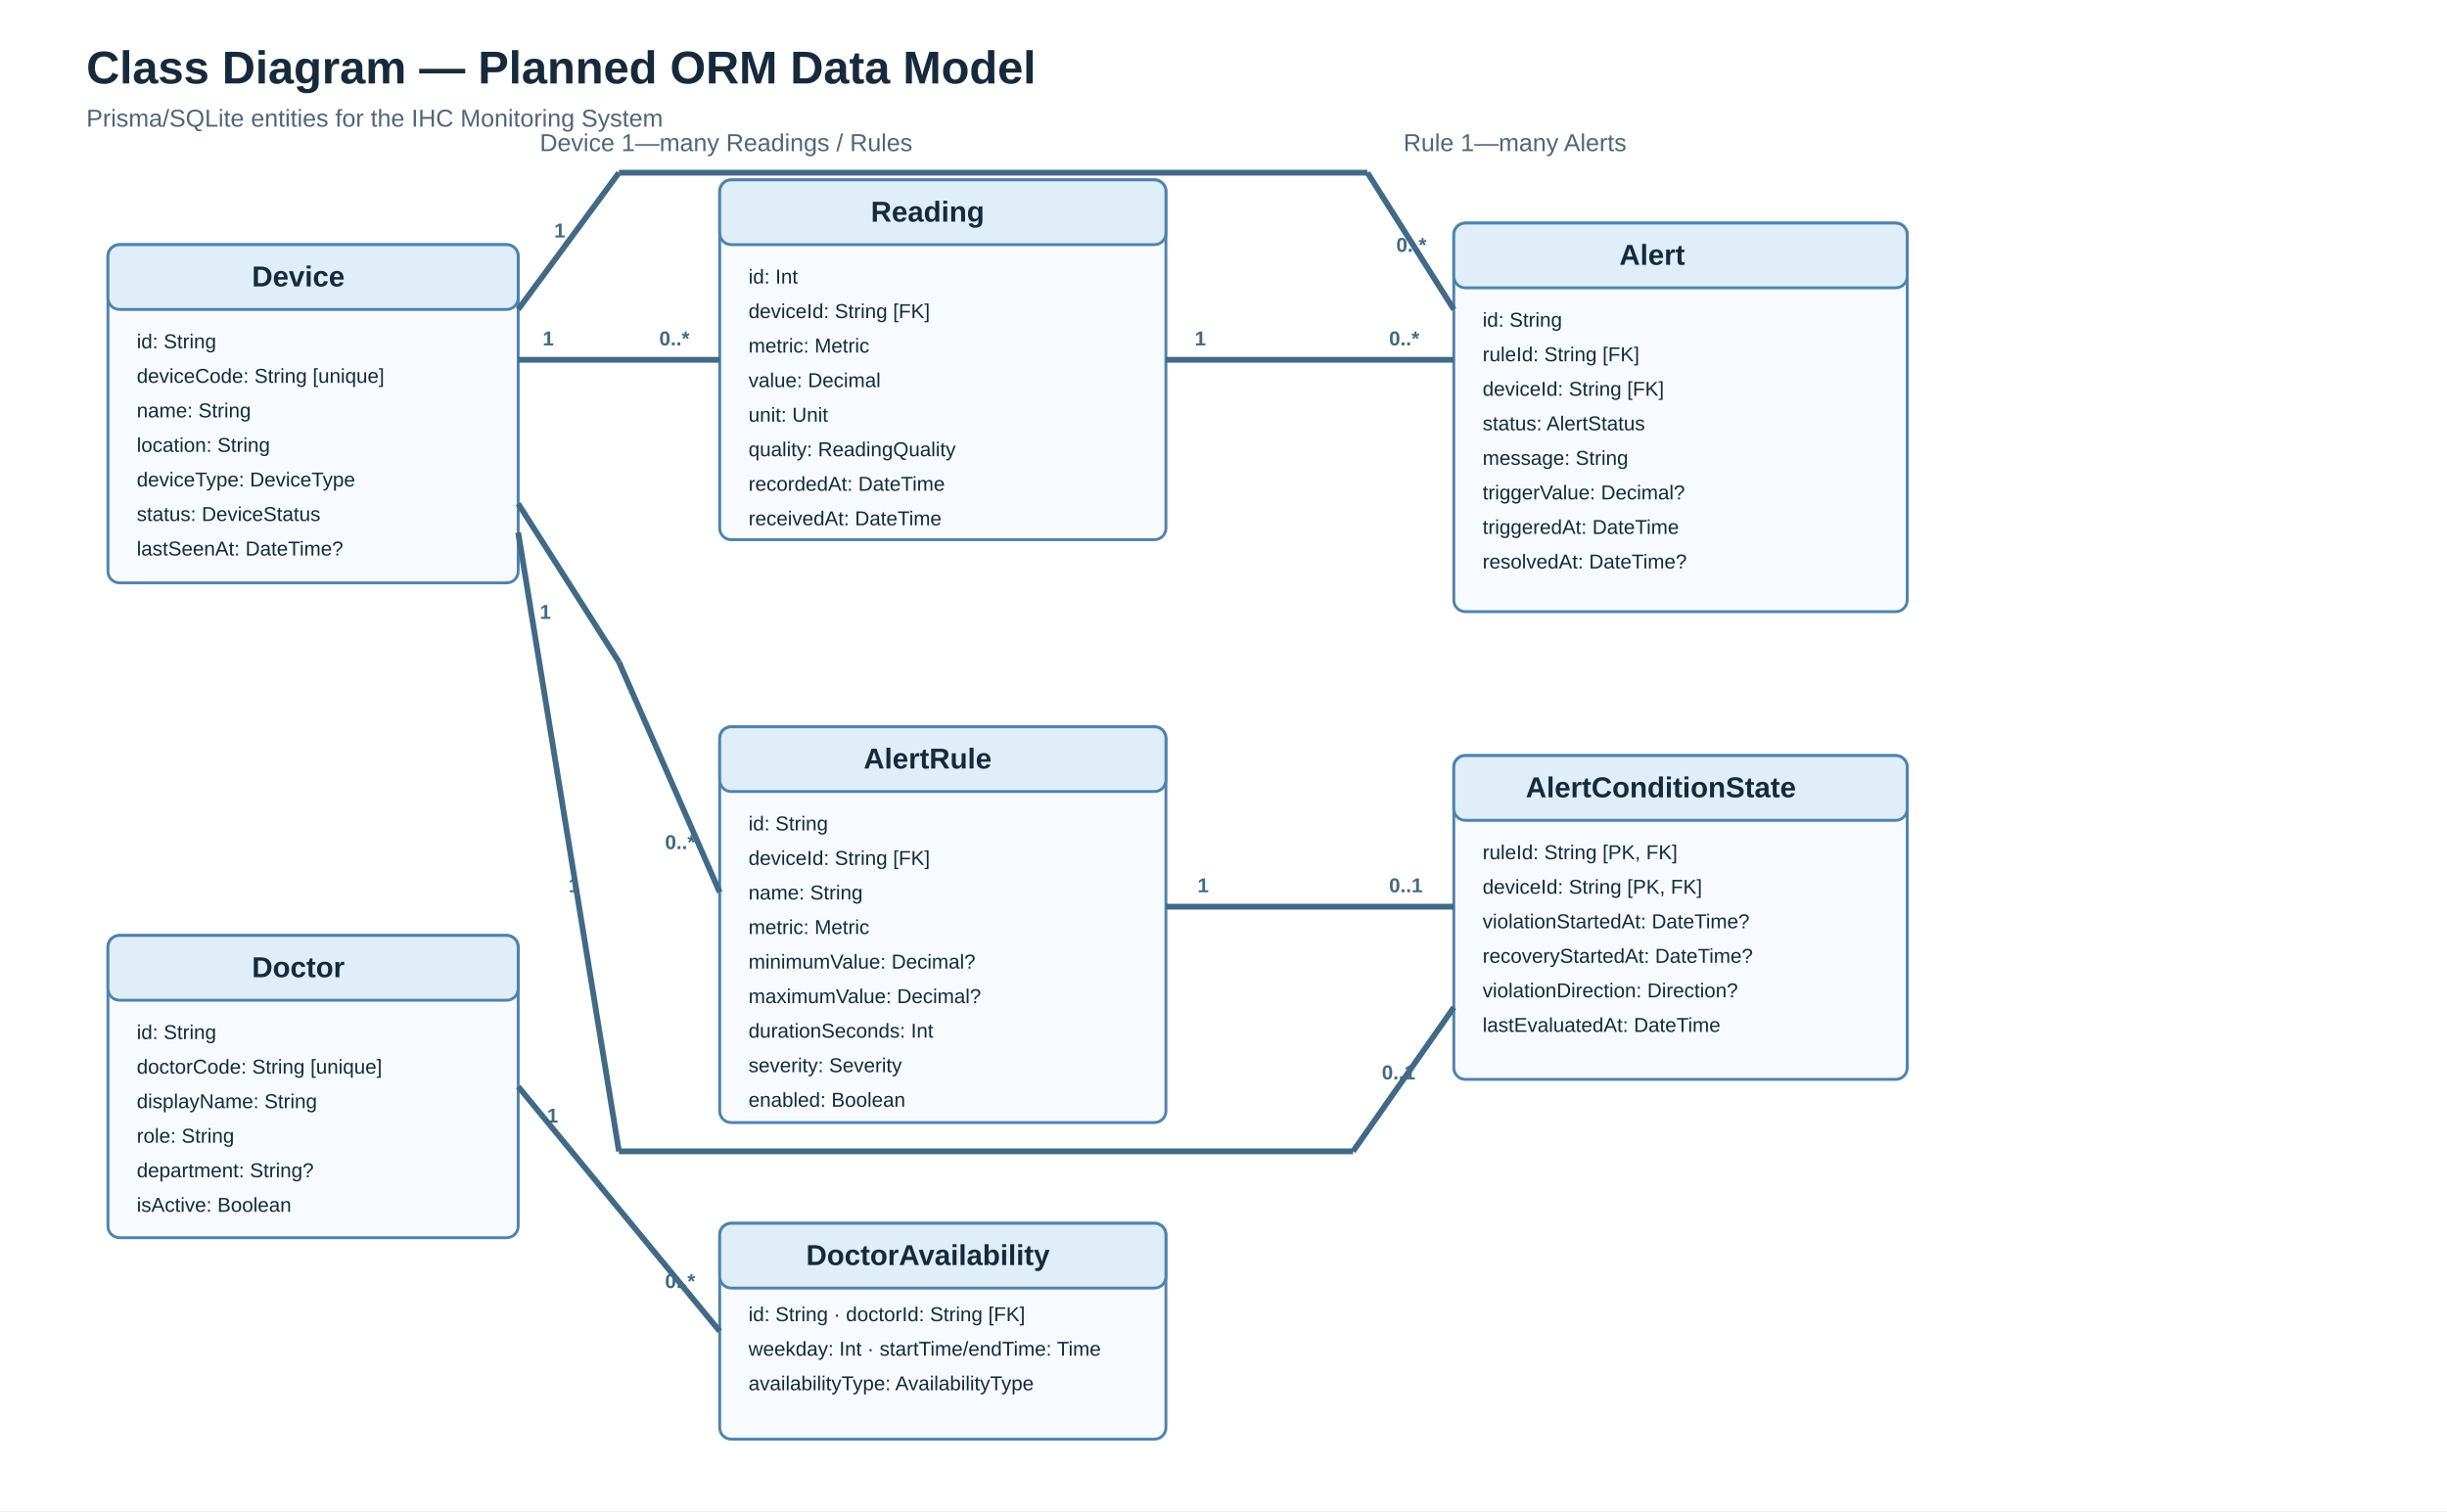
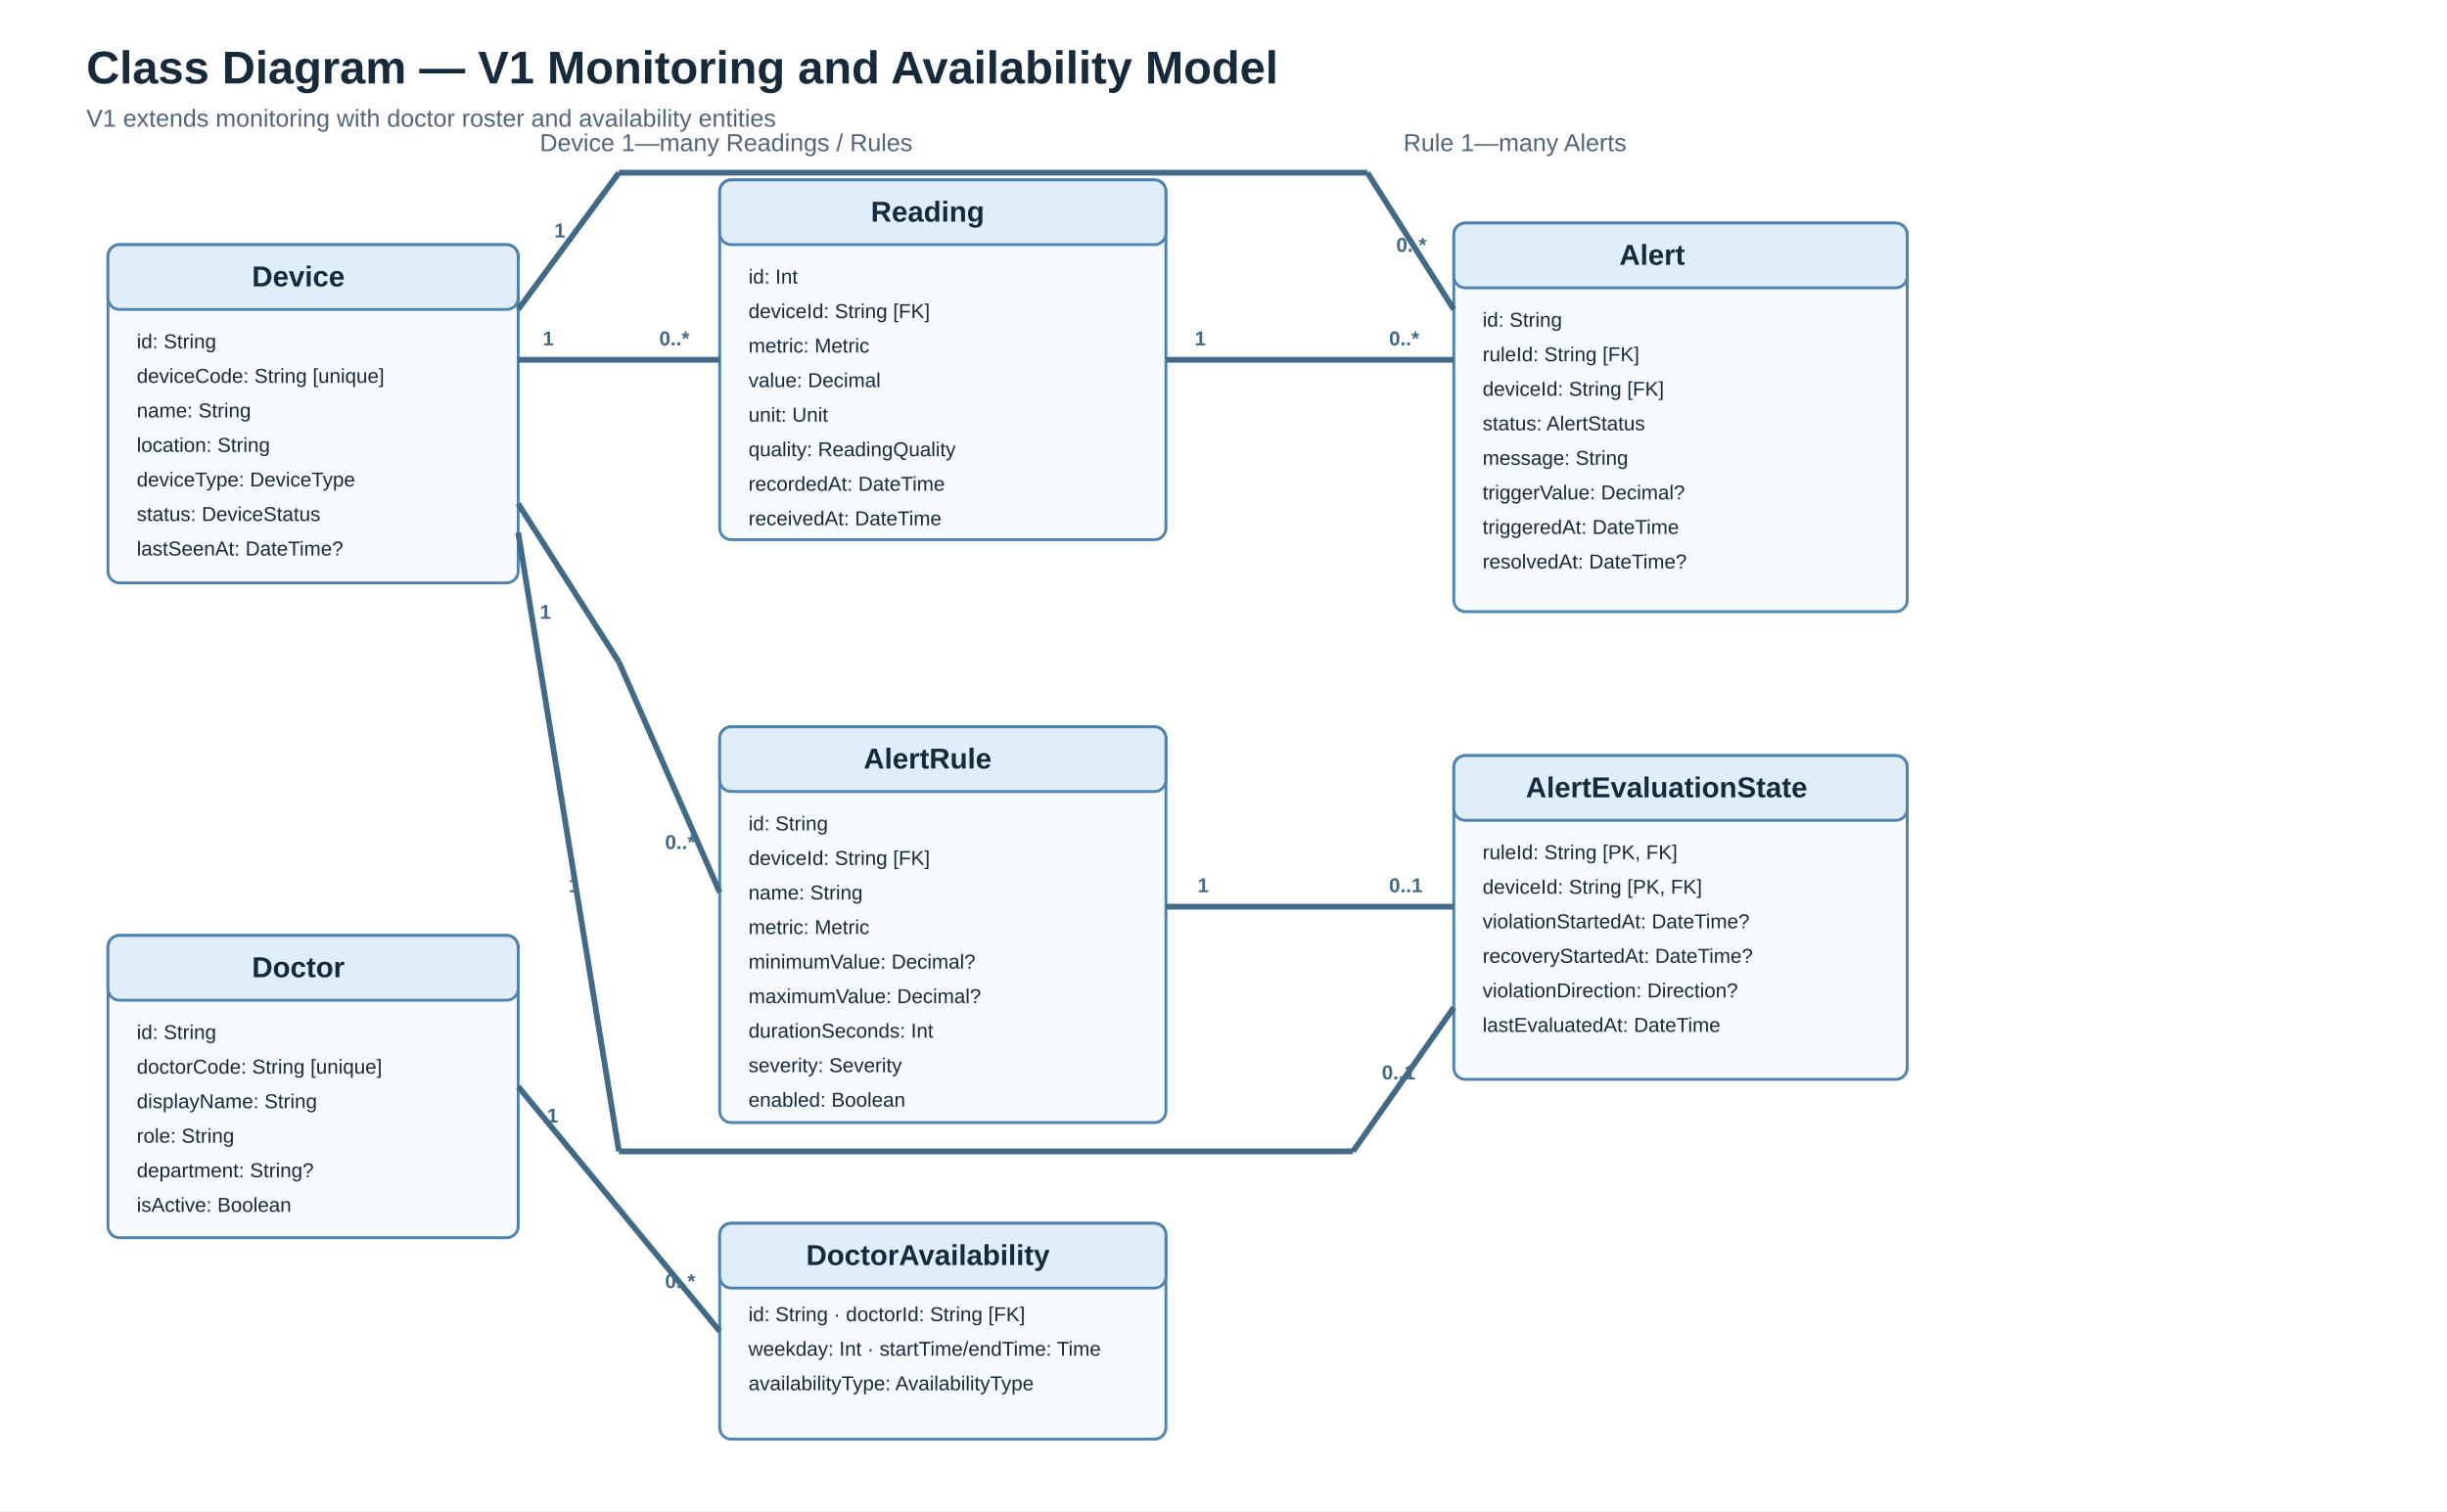
<svg xmlns="http://www.w3.org/2000/svg" width="1700" height="1050" viewBox="0 0 1700 1050">
  <defs>
    <style>
      text { font-family: Arial; fill: #172a3b; }
      .title { font-size: 32px; font-weight: 700; }
      .subtitle { font-size: 17px; fill: #516579; }
      .class { fill: #f7fbff; stroke: #4f82ad; stroke-width: 2; }
      .head { fill: #dfeef9; stroke: #4f82ad; stroke-width: 2; }
      .name { font-size: 20px; font-weight: 700; }
      .field { font-size: 14px; }
      .relation { stroke: #426986; stroke-width: 4; fill: none; }
      .card { font-size: 14px; font-weight: 700; fill: #426986; }
    </style>
  </defs>
  <rect width="1700" height="1050" fill="#fff" />
-   <text x="60" y="58" class="title">Class Diagram — Planned ORM Data Model</text>
-   <text x="60" y="88" class="subtitle">Prisma/SQLite entities for the IHC Monitoring System</text>
+   <text x="60" y="58" class="title">Class Diagram — V1 Monitoring and Availability Model</text>
+   <text x="60" y="88" class="subtitle">V1 extends monitoring with doctor roster and availability entities</text>
  <rect x="75" y="170" width="285" height="235" rx="8" class="class" />
  <rect x="75" y="170" width="285" height="45" rx="8" class="head" />
  <text x="175" y="199" class="name">Device</text>
  <text x="95" y="242" class="field">id: String</text>
  <text x="95" y="266" class="field">deviceCode: String [unique]</text>
  <text x="95" y="290" class="field">name: String</text>
  <text x="95" y="314" class="field">location: String</text>
  <text x="95" y="338" class="field">deviceType: DeviceType</text>
  <text x="95" y="362" class="field">status: DeviceStatus</text>
  <text x="95" y="386" class="field">lastSeenAt: DateTime?</text>
  <rect x="500" y="125" width="310" height="250" rx="8" class="class" />
  <rect x="500" y="125" width="310" height="45" rx="8" class="head" />
  <text x="605" y="154" class="name">Reading</text>
  <text x="520" y="197" class="field">id: Int</text>
  <text x="520" y="221" class="field">deviceId: String [FK]</text>
  <text x="520" y="245" class="field">metric: Metric</text>
  <text x="520" y="269" class="field">value: Decimal</text>
  <text x="520" y="293" class="field">unit: Unit</text>
  <text x="520" y="317" class="field">quality: ReadingQuality</text>
  <text x="520" y="341" class="field">recordedAt: DateTime</text>
  <text x="520" y="365" class="field">receivedAt: DateTime</text>
  <rect x="500" y="505" width="310" height="275" rx="8" class="class" />
  <rect x="500" y="505" width="310" height="45" rx="8" class="head" />
  <text x="600" y="534" class="name">AlertRule</text>
  <text x="520" y="577" class="field">id: String</text>
  <text x="520" y="601" class="field">deviceId: String [FK]</text>
  <text x="520" y="625" class="field">name: String</text>
  <text x="520" y="649" class="field">metric: Metric</text>
  <text x="520" y="673" class="field">minimumValue: Decimal?</text>
  <text x="520" y="697" class="field">maximumValue: Decimal?</text>
  <text x="520" y="721" class="field">durationSeconds: Int</text>
  <text x="520" y="745" class="field">severity: Severity</text>
  <text x="520" y="769" class="field">enabled: Boolean</text>
  <rect x="1010" y="155" width="315" height="270" rx="8" class="class" />
  <rect x="1010" y="155" width="315" height="45" rx="8" class="head" />
  <text x="1125" y="184" class="name">Alert</text>
  <text x="1030" y="227" class="field">id: String</text>
  <text x="1030" y="251" class="field">ruleId: String [FK]</text>
  <text x="1030" y="275" class="field">deviceId: String [FK]</text>
  <text x="1030" y="299" class="field">status: AlertStatus</text>
  <text x="1030" y="323" class="field">message: String</text>
  <text x="1030" y="347" class="field">triggerValue: Decimal?</text>
  <text x="1030" y="371" class="field">triggeredAt: DateTime</text>
  <text x="1030" y="395" class="field">resolvedAt: DateTime?</text>
  <rect x="1010" y="525" width="315" height="225" rx="8" class="class" />
  <rect x="1010" y="525" width="315" height="45" rx="8" class="head" />
-   <text x="1060" y="554" class="name">AlertConditionState</text>
+   <text x="1060" y="554" class="name">AlertEvaluationState</text>
  <text x="1030" y="597" class="field">ruleId: String [PK, FK]</text>
  <text x="1030" y="621" class="field">deviceId: String [PK, FK]</text>
  <text x="1030" y="645" class="field">violationStartedAt: DateTime?</text>
  <text x="1030" y="669" class="field">recoveryStartedAt: DateTime?</text>
  <text x="1030" y="693" class="field">violationDirection: Direction?</text>
  <text x="1030" y="717" class="field">lastEvaluatedAt: DateTime</text>
  <rect x="75" y="650" width="285" height="210" rx="8" class="class" />
  <rect x="75" y="650" width="285" height="45" rx="8" class="head" />
  <text x="175" y="679" class="name">Doctor</text>
  <text x="95" y="722" class="field">id: String</text>
  <text x="95" y="746" class="field">doctorCode: String [unique]</text>
  <text x="95" y="770" class="field">displayName: String</text>
  <text x="95" y="794" class="field">role: String</text>
  <text x="95" y="818" class="field">department: String?</text>
  <text x="95" y="842" class="field">isActive: Boolean</text>
  <rect x="500" y="850" width="310" height="150" rx="8" class="class" />
  <rect x="500" y="850" width="310" height="45" rx="8" class="head" />
  <text x="560" y="879" class="name">DoctorAvailability</text>
  <text x="520" y="918" class="field">id: String · doctorId: String [FK]</text>
  <text x="520" y="942" class="field">weekday: Int · startTime/endTime: Time</text>
  <text x="520" y="966" class="field">availabilityType: AvailabilityType</text>
  <line x1="360" y1="250" x2="500" y2="250" stroke="#426986" stroke-width="4" />
  <text x="377" y="240" class="card">1</text>
  <text x="458" y="240" class="card">0..*</text>
  <line x1="360" y1="350" x2="430" y2="460" stroke="#426986" stroke-width="4" />
  <line x1="430" y1="460" x2="500" y2="620" stroke="#426986" stroke-width="4" />
  <text x="375" y="430" class="card">1</text>
  <text x="462" y="590" class="card">0..*</text>
  <line x1="810" y1="250" x2="1010" y2="250" stroke="#426986" stroke-width="4" />
  <text x="830" y="240" class="card">1</text>
  <text x="965" y="240" class="card">0..*</text>
  <line x1="360" y1="215" x2="430" y2="120" stroke="#426986" stroke-width="4" />
  <line x1="430" y1="120" x2="950" y2="120" stroke="#426986" stroke-width="4" />
  <line x1="950" y1="120" x2="1010" y2="215" stroke="#426986" stroke-width="4" />
  <text x="385" y="165" class="card">1</text>
  <text x="970" y="175" class="card">0..*</text>
  <line x1="810" y1="630" x2="1010" y2="630" stroke="#426986" stroke-width="4" />
  <text x="832" y="620" class="card">1</text>
  <text x="965" y="620" class="card">0..1</text>
  <line x1="360" y1="370" x2="430" y2="800" stroke="#426986" stroke-width="4" />
  <line x1="430" y1="800" x2="940" y2="800" stroke="#426986" stroke-width="4" />
  <line x1="940" y1="800" x2="1010" y2="700" stroke="#426986" stroke-width="4" />
  <text x="395" y="620" class="card">1</text>
  <text x="960" y="750" class="card">0..1</text>
  <line x1="360" y1="755" x2="500" y2="925" stroke="#426986" stroke-width="4" />
  <text x="380" y="780" class="card">1</text>
  <text x="462" y="895" class="card">0..*</text>
  <text x="375" y="105" class="subtitle">Device 1—many Readings / Rules</text>
  <text x="975" y="105" class="subtitle">Rule 1—many Alerts</text>
</svg>
